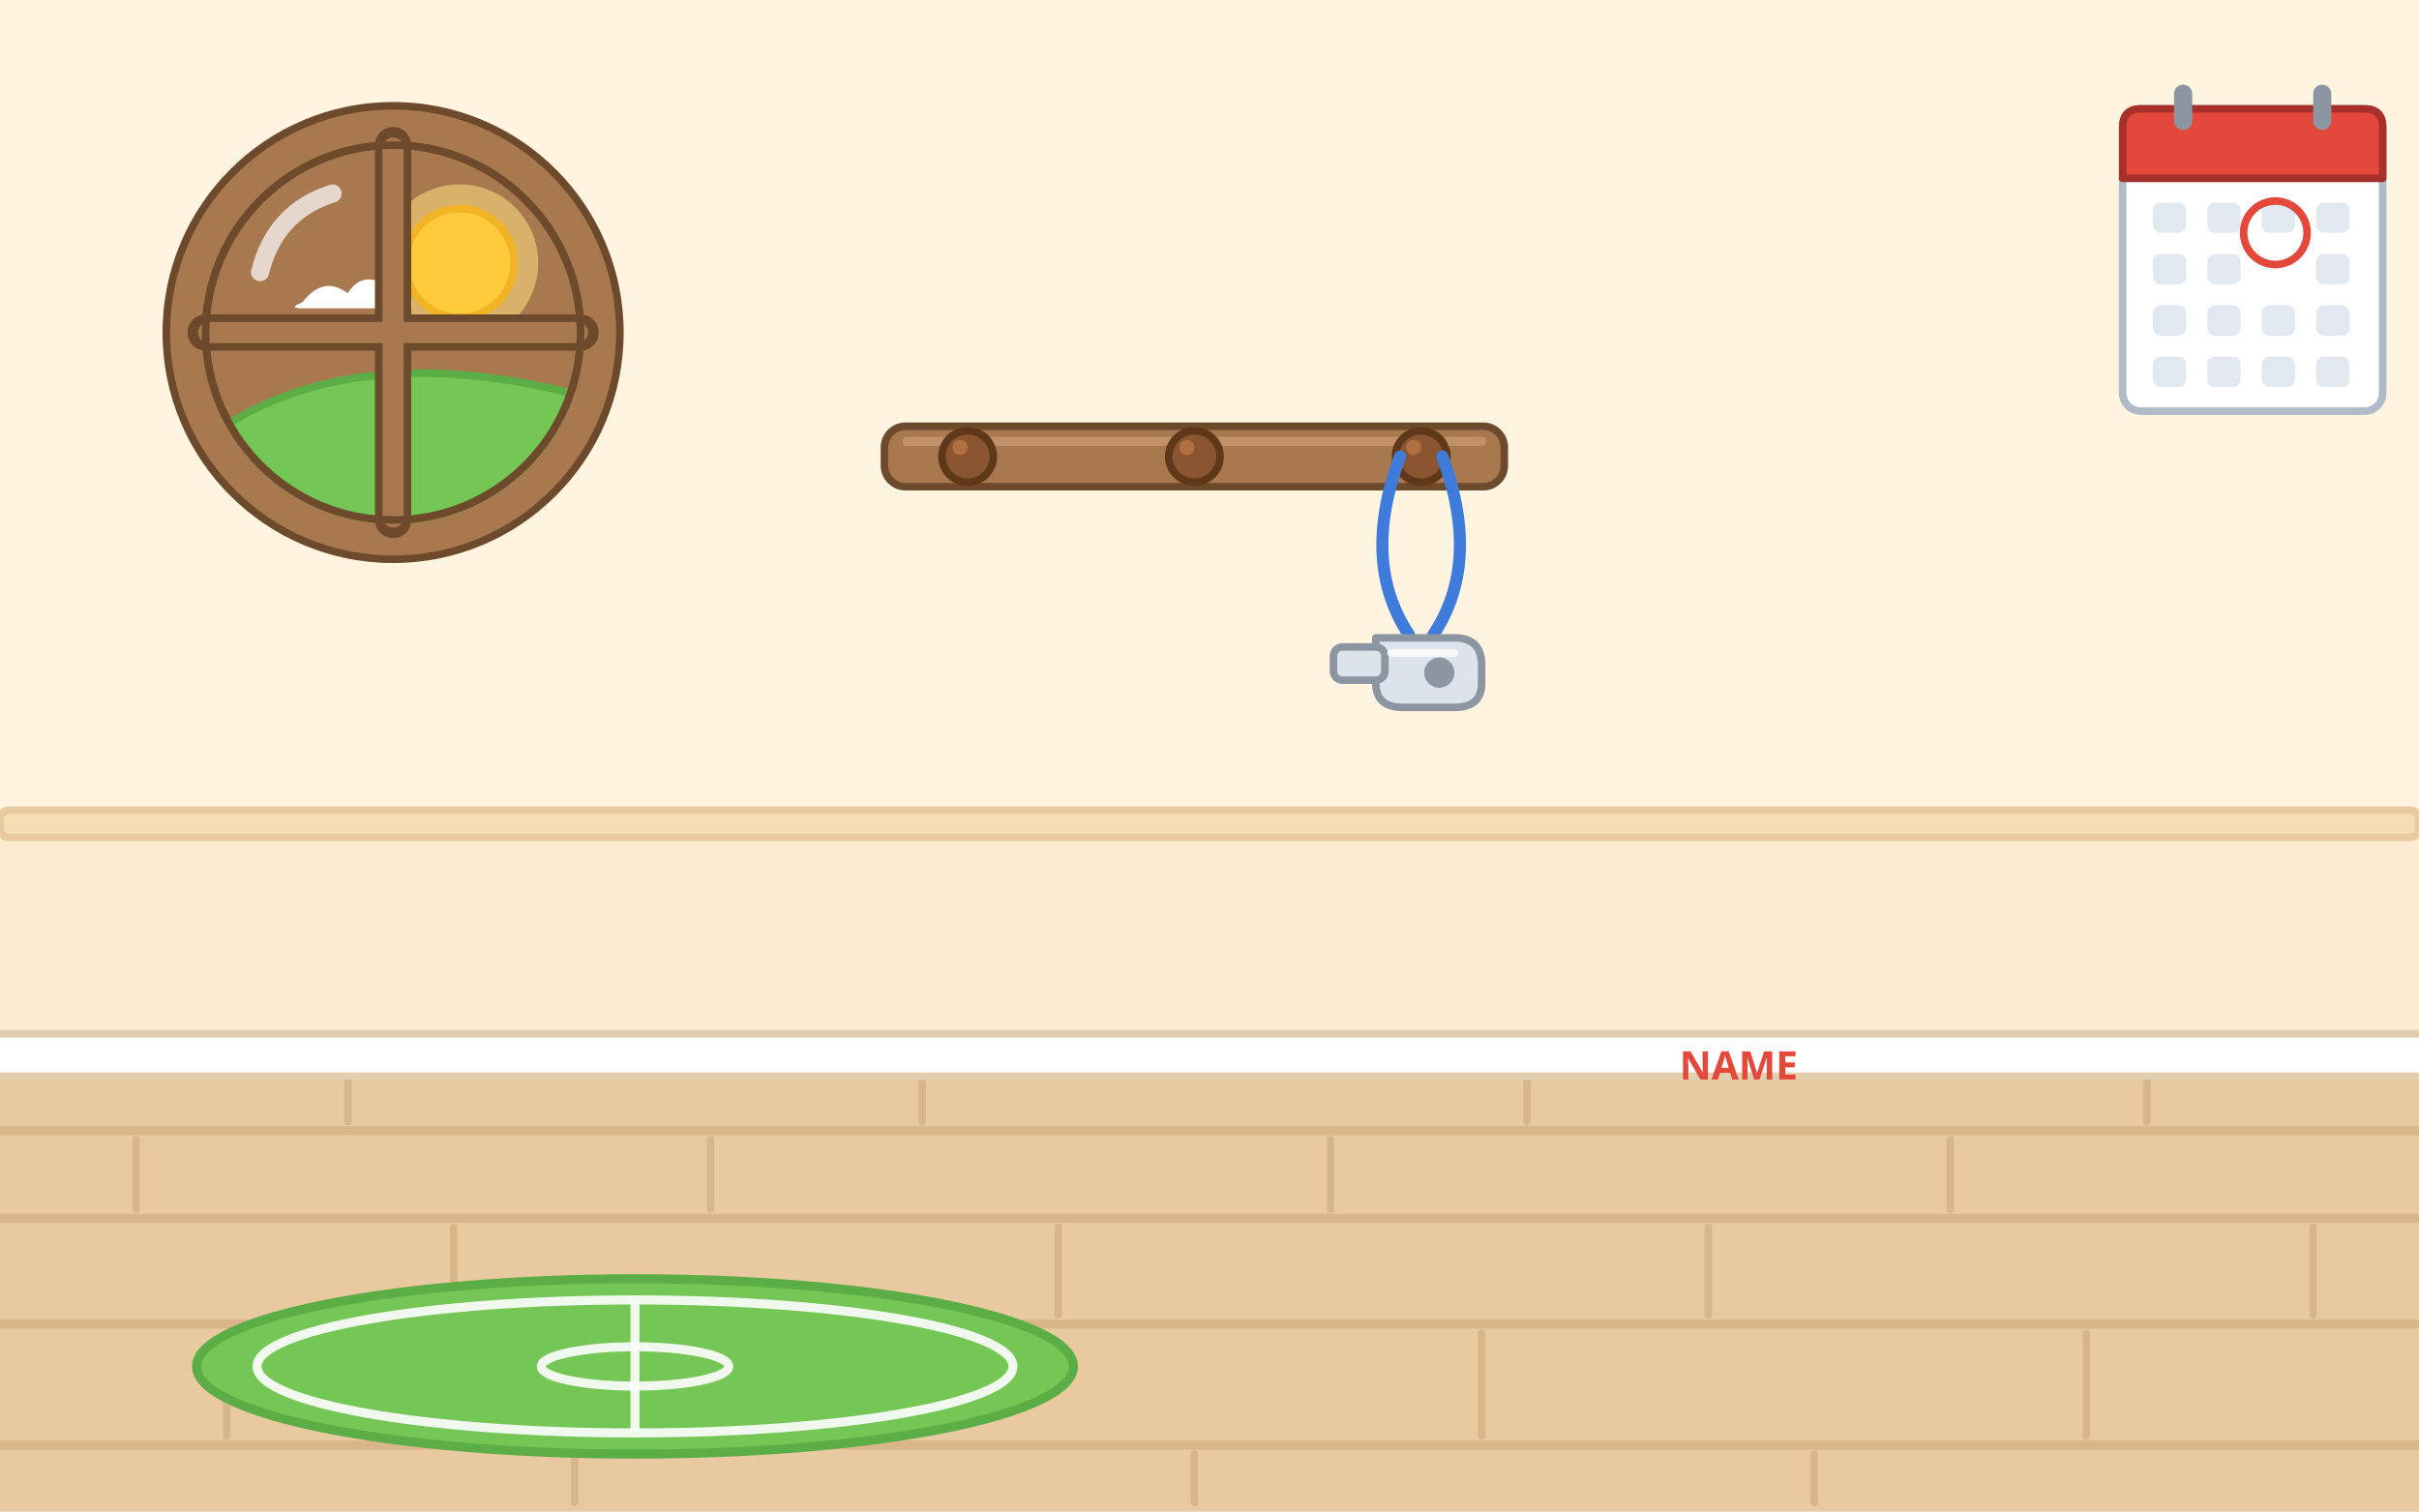
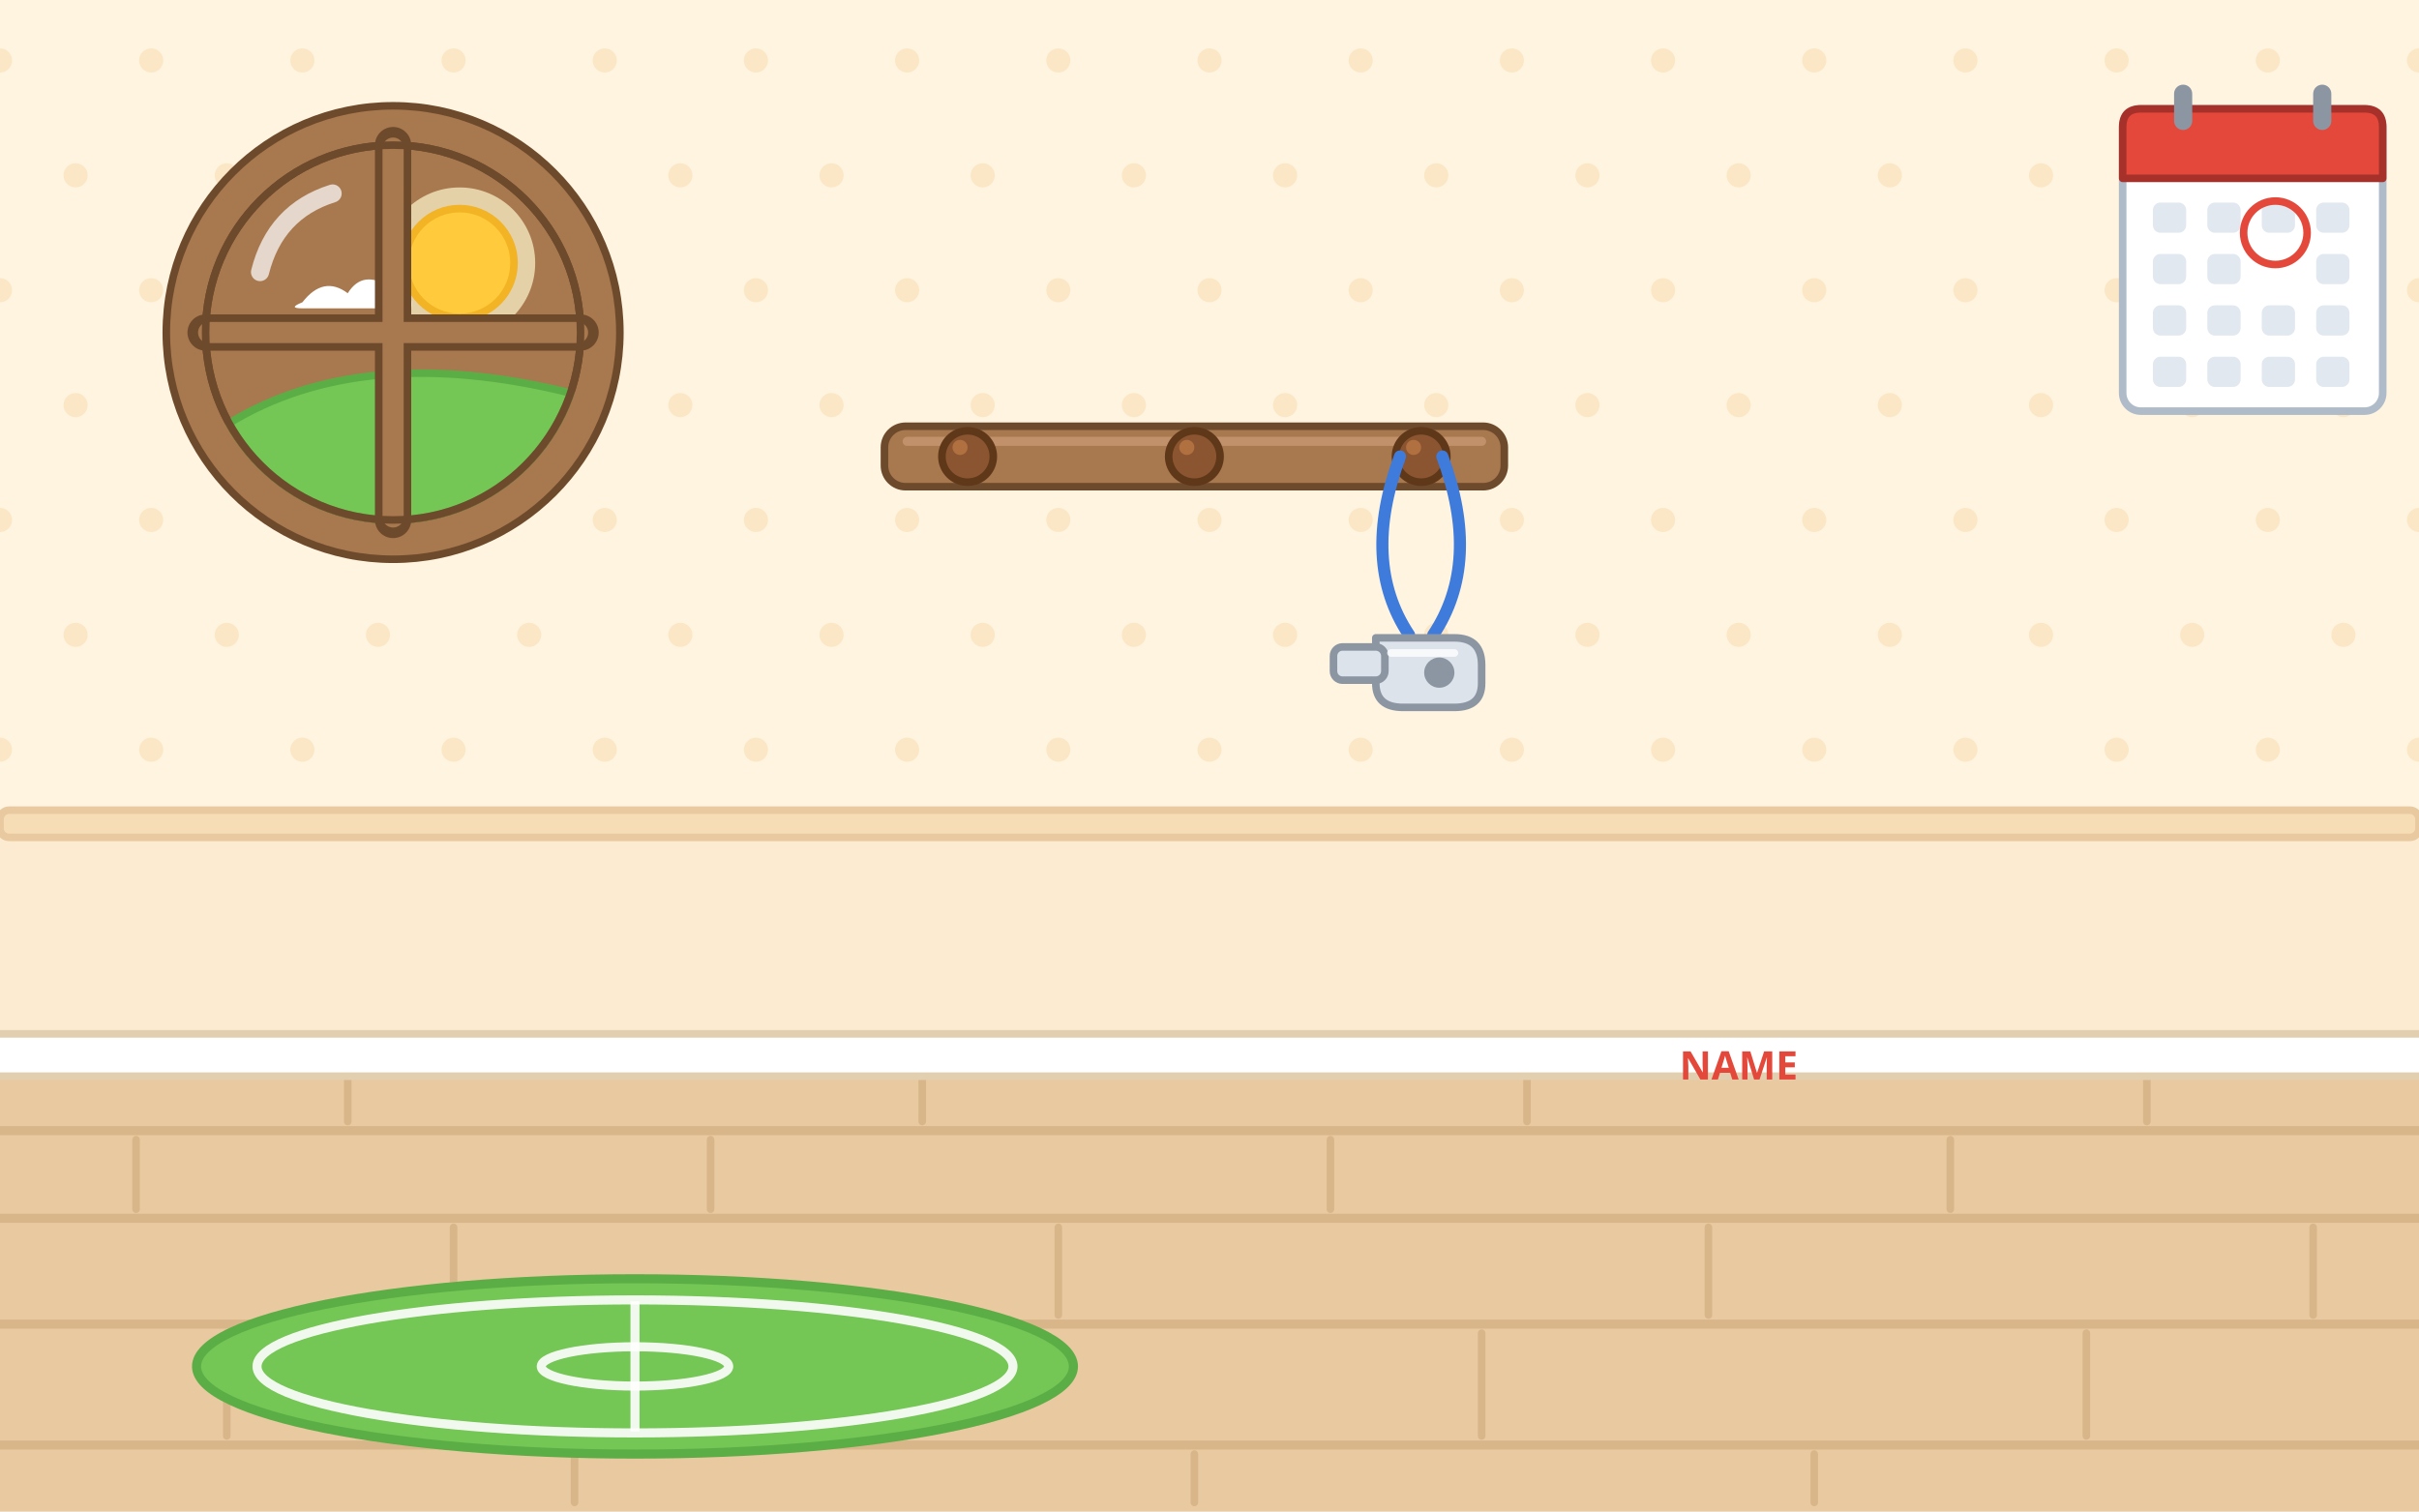
<svg xmlns="http://www.w3.org/2000/svg" viewBox="0 0 1600 1000" width="1600" height="1000">
  <g id="p2-room">
    <rect x="0" y="0" width="1600" height="700" fill="#FFF4E0" />
+     <g fill="#FBE7C6">
+       <circle cx="0" cy="40" r="8" />
+       <circle cx="100" cy="40" r="8" />
+       <circle cx="200" cy="40" r="8" />
+       <circle cx="300" cy="40" r="8" />
+       <circle cx="400" cy="40" r="8" />
+       <circle cx="500" cy="40" r="8" />
+       <circle cx="600" cy="40" r="8" />
+       <circle cx="700" cy="40" r="8" />
+       <circle cx="800" cy="40" r="8" />
+       <circle cx="900" cy="40" r="8" />
+       <circle cx="1000" cy="40" r="8" />
+       <circle cx="1100" cy="40" r="8" />
+       <circle cx="1200" cy="40" r="8" />
+       <circle cx="1300" cy="40" r="8" />
+       <circle cx="1400" cy="40" r="8" />
+       <circle cx="1500" cy="40" r="8" />
+       <circle cx="1600" cy="40" r="8" />
+       <circle cx="50" cy="116" r="8" />
+       <circle cx="150" cy="116" r="8" />
+       <circle cx="250" cy="116" r="8" />
+       <circle cx="350" cy="116" r="8" />
+       <circle cx="450" cy="116" r="8" />
+       <circle cx="550" cy="116" r="8" />
+       <circle cx="650" cy="116" r="8" />
+       <circle cx="750" cy="116" r="8" />
+       <circle cx="850" cy="116" r="8" />
+       <circle cx="950" cy="116" r="8" />
+       <circle cx="1050" cy="116" r="8" />
+       <circle cx="1150" cy="116" r="8" />
+       <circle cx="1250" cy="116" r="8" />
+       <circle cx="1350" cy="116" r="8" />
+       <circle cx="1450" cy="116" r="8" />
+       <circle cx="1550" cy="116" r="8" />
+       <circle cx="1650" cy="116" r="8" />
+       <circle cx="0" cy="192" r="8" />
+       <circle cx="100" cy="192" r="8" />
+       <circle cx="200" cy="192" r="8" />
+       <circle cx="300" cy="192" r="8" />
+       <circle cx="400" cy="192" r="8" />
+       <circle cx="500" cy="192" r="8" />
+       <circle cx="600" cy="192" r="8" />
+       <circle cx="700" cy="192" r="8" />
+       <circle cx="800" cy="192" r="8" />
+       <circle cx="900" cy="192" r="8" />
+       <circle cx="1000" cy="192" r="8" />
+       <circle cx="1100" cy="192" r="8" />
+       <circle cx="1200" cy="192" r="8" />
+       <circle cx="1300" cy="192" r="8" />
+       <circle cx="1400" cy="192" r="8" />
+       <circle cx="1500" cy="192" r="8" />
+       <circle cx="1600" cy="192" r="8" />
+       <circle cx="50" cy="268" r="8" />
+       <circle cx="150" cy="268" r="8" />
+       <circle cx="250" cy="268" r="8" />
+       <circle cx="350" cy="268" r="8" />
+       <circle cx="450" cy="268" r="8" />
+       <circle cx="550" cy="268" r="8" />
+       <circle cx="650" cy="268" r="8" />
+       <circle cx="750" cy="268" r="8" />
+       <circle cx="850" cy="268" r="8" />
+       <circle cx="950" cy="268" r="8" />
+       <circle cx="1050" cy="268" r="8" />
+       <circle cx="1150" cy="268" r="8" />
+       <circle cx="1250" cy="268" r="8" />
+       <circle cx="1350" cy="268" r="8" />
+       <circle cx="1450" cy="268" r="8" />
+       <circle cx="1550" cy="268" r="8" />
+       <circle cx="1650" cy="268" r="8" />
+       <circle cx="0" cy="344" r="8" />
+       <circle cx="100" cy="344" r="8" />
+       <circle cx="200" cy="344" r="8" />
+       <circle cx="300" cy="344" r="8" />
+       <circle cx="400" cy="344" r="8" />
+       <circle cx="500" cy="344" r="8" />
+       <circle cx="600" cy="344" r="8" />
+       <circle cx="700" cy="344" r="8" />
+       <circle cx="800" cy="344" r="8" />
+       <circle cx="900" cy="344" r="8" />
+       <circle cx="1000" cy="344" r="8" />
+       <circle cx="1100" cy="344" r="8" />
+       <circle cx="1200" cy="344" r="8" />
+       <circle cx="1300" cy="344" r="8" />
+       <circle cx="1400" cy="344" r="8" />
+       <circle cx="1500" cy="344" r="8" />
+       <circle cx="1600" cy="344" r="8" />
+       <circle cx="50" cy="420" r="8" />
+       <circle cx="150" cy="420" r="8" />
+       <circle cx="250" cy="420" r="8" />
+       <circle cx="350" cy="420" r="8" />
+       <circle cx="450" cy="420" r="8" />
+       <circle cx="550" cy="420" r="8" />
+       <circle cx="650" cy="420" r="8" />
+       <circle cx="750" cy="420" r="8" />
+       <circle cx="850" cy="420" r="8" />
+       <circle cx="950" cy="420" r="8" />
+       <circle cx="1050" cy="420" r="8" />
+       <circle cx="1150" cy="420" r="8" />
+       <circle cx="1250" cy="420" r="8" />
+       <circle cx="1350" cy="420" r="8" />
+       <circle cx="1450" cy="420" r="8" />
+       <circle cx="1550" cy="420" r="8" />
+       <circle cx="1650" cy="420" r="8" />
+       <circle cx="0" cy="496" r="8" />
+       <circle cx="100" cy="496" r="8" />
+       <circle cx="200" cy="496" r="8" />
+       <circle cx="300" cy="496" r="8" />
+       <circle cx="400" cy="496" r="8" />
+       <circle cx="500" cy="496" r="8" />
+       <circle cx="600" cy="496" r="8" />
+       <circle cx="700" cy="496" r="8" />
+       <circle cx="800" cy="496" r="8" />
+       <circle cx="900" cy="496" r="8" />
+       <circle cx="1000" cy="496" r="8" />
+       <circle cx="1100" cy="496" r="8" />
+       <circle cx="1200" cy="496" r="8" />
+       <circle cx="1300" cy="496" r="8" />
+       <circle cx="1400" cy="496" r="8" />
+       <circle cx="1500" cy="496" r="8" />
+       <circle cx="1600" cy="496" r="8" />
+     </g>
    <rect x="0" y="548" width="1600" height="152" fill="#FCEBD0" />
    <rect x="0" y="536" width="1600" height="18" rx="6" fill="#F6DDB6" stroke="#E8C9A0" stroke-width="5" />
    <rect x="0" y="700" width="1600" height="300" fill="#E8C9A0" />
    <path d="M0 748L1600 748M0 806L1600 806M0 876L1600 876M0 956L1600 956" stroke="#D9B68A" stroke-width="6" stroke-linecap="round" />
    <path d="M230 706L230 742M610 706L610 742M1010 706L1010 742M1420 706L1420 742M90 754L90 800M470 754L470 800M880 754L880 800M1290 754L1290 800M300 812L300 870M700 812L700 870M1130 812L1130 870M1530 812L1530 870M150 882L150 950M560 882L560 950M980 882L980 950M1380 882L1380 950M380 962L380 994M790 962L790 994M1200 962L1200 994" stroke="#D9B68A" stroke-width="5" stroke-linecap="round" />
    <rect x="-10" y="684" width="1620" height="28" fill="#FFFFFF" stroke="#E2CFAF" stroke-width="5" />
  </g>
  <g id="p2-window">
    <circle cx="260" cy="220" r="150" fill="#A8784F" stroke="#6E4A2C" stroke-width="5" />
    <circle cx="260" cy="220" r="150" fill="none" stroke="#C0916A" stroke-width="8" stroke-dasharray="40 30" opacity=".0" />
    <circle cx="260" cy="220" r="124" fill="url(#d-grad-sky)" stroke="#6E4A2C" stroke-width="5" />
-     <circle cx="304" cy="174" r="52" fill="#FFE27F" opacity=".55" />
+     <circle cx="304" cy="174" r="50" fill="#FFF6CC" opacity=".7" />
    <circle cx="304" cy="174" r="36" fill="#FFCB3D" stroke="#F2B324" stroke-width="5" />
    <path d="M151.5 280 Q240 226 377.4 260 A124 124 0 0 1 151.5 280 Z" fill="#74C655" stroke="#5BAE45" stroke-width="5" stroke-linejoin="round" />
    <path d="M200 200 q14 -18 30 -6 q10 -16 28 -4 q16 0 14 14 l-72 0 q-10 0 0 -4z" fill="#FFFFFF" />
    <path d="M260 96L260 344M136 220L384 220" stroke="#6E4A2C" stroke-width="24" stroke-linecap="round" />
    <path d="M260 98L260 342M138 220L382 220" stroke="#A8784F" stroke-width="14" stroke-linecap="round" />
    <circle cx="260" cy="220" r="124" fill="none" stroke="#6E4A2C" stroke-width="5" />
    <path d="M172 180 Q182 140 220 128" fill="none" stroke="#FFFFFF" stroke-width="12" stroke-linecap="round" opacity=".7" />
  </g>
  <g id="p2-calendar" transform="translate(1490 168)">
    <rect x="-86" y="-96" width="172" height="200" rx="12" fill="#FFFFFF" stroke="#AFBBC8" stroke-width="5" />
    <path d="M-86 -50 L-86 -84 Q-86 -96 -74 -96 L74 -96 Q86 -96 86 -84 L86 -50 Z" fill="#E4483A" stroke="#A6302A" stroke-width="5" stroke-linejoin="round" />
    <rect x="-52" y="-112" width="12" height="30" rx="6" fill="#8C96A3" />
    <rect x="40" y="-112" width="12" height="30" rx="6" fill="#8C96A3" />
    <rect x="-66" y="-34" width="22" height="20" rx="5" fill="#E2E8EF" />
    <rect x="-30" y="-34" width="22" height="20" rx="5" fill="#E2E8EF" />
    <rect x="6" y="-34" width="22" height="20" rx="5" fill="#E2E8EF" />
    <rect x="42" y="-34" width="22" height="20" rx="5" fill="#E2E8EF" />
    <rect x="-66" y="0" width="22" height="20" rx="5" fill="#E2E8EF" />
    <rect x="-30" y="0" width="22" height="20" rx="5" fill="#E2E8EF" />
    <rect x="42" y="0" width="22" height="20" rx="5" fill="#E2E8EF" />
    <rect x="-66" y="34" width="22" height="20" rx="5" fill="#E2E8EF" />
    <rect x="-30" y="34" width="22" height="20" rx="5" fill="#E2E8EF" />
    <rect x="6" y="34" width="22" height="20" rx="5" fill="#E2E8EF" />
    <rect x="42" y="34" width="22" height="20" rx="5" fill="#E2E8EF" />
    <rect x="-66" y="68" width="22" height="20" rx="5" fill="#E2E8EF" />
    <rect x="-30" y="68" width="22" height="20" rx="5" fill="#E2E8EF" />
    <rect x="6" y="68" width="22" height="20" rx="5" fill="#E2E8EF" />
    <rect x="42" y="68" width="22" height="20" rx="5" fill="#E2E8EF" />
    <use href="#d-ball" transform="translate(15 -14) scale(0.24)" />
    <circle cx="15" cy="-14" r="21" fill="none" stroke="#E4483A" stroke-width="5" />
  </g>
  <g id="p2-pegs">
    <rect x="585" y="282" width="410" height="40" rx="14" fill="#A8784F" stroke="#6E4A2C" stroke-width="5" />
    <path d="M600 292L980 292" stroke="#C0916A" stroke-width="6" stroke-linecap="round" />
    <circle cx="640" cy="302" r="17" fill="#8A5530" stroke="#5F3719" stroke-width="5" />
    <circle cx="635" cy="296" r="5" fill="#B0703F" />
    <circle cx="790" cy="302" r="17" fill="#8A5530" stroke="#5F3719" stroke-width="5" />
    <circle cx="785" cy="296" r="5" fill="#B0703F" />
    <circle cx="940" cy="302" r="17" fill="#8A5530" stroke="#5F3719" stroke-width="5" />
    <circle cx="935" cy="296" r="5" fill="#B0703F" />
  </g>
  <use href="#d-scarf-hang" transform="translate(790 302)" />
  <g id="p2-whistle" transform="translate(940 302)">
    <path d="M-14 0 Q-40 70 -8 118 M14 0 Q40 70 8 118" fill="none" stroke="#3E7BDB" stroke-width="8" stroke-linecap="round" />
    <path d="M-30 120 L22 120 Q40 120 40 138 L40 150 Q40 166 22 166 L-12 166 Q-30 166 -30 150 Z" fill="#DCE3EA" stroke="#8C96A3" stroke-width="5" stroke-linejoin="round" />
    <rect x="-58" y="126" width="34" height="22" rx="6" fill="#DCE3EA" stroke="#8C96A3" stroke-width="5" />
    <circle cx="12" cy="143" r="10" fill="#8C96A3" />
    <path d="M-20 130 L22 130" stroke="#FFFFFF" stroke-width="5" stroke-linecap="round" opacity=".8" />
  </g>
  <g id="p2-rug">
    <ellipse cx="420" cy="904" rx="290" ry="58" fill="#74C655" stroke="#5BAE45" stroke-width="6" />
    <ellipse cx="420" cy="904" rx="250" ry="44" fill="none" stroke="#FFFFFF" stroke-width="6" opacity=".9" />
    <ellipse cx="420" cy="904" rx="62" ry="13" fill="none" stroke="#FFFFFF" stroke-width="6" opacity=".9" />
    <path d="M420 861 L420 947" stroke="#FFFFFF" stroke-width="6" opacity=".9" />
  </g>
  <use href="#d-shadow" transform="translate(440 902) scale(1.3 1.1)" />
  <use href="#d-pebble" transform="translate(800 812) scale(1.1)" id="p2-pebble" />
  <use href="#d-boot" transform="translate(760 920) rotate(-6) scale(.9)" />
  <g id="p2-tiffin" transform="translate(400 900)">
    <use href="#d-tiffin-boot" />
    <use href="#d-ball" transform="translate(-150 -236)" />
    <use href="#d-tiffin-boot-paw" />
  </g>
  <use href="#d-shadow" transform="translate(1200 900) scale(2.1 1.3)" />
  <g transform="translate(1200 700)">
    <use href="#d-kitbag" />
  </g>
  <g id="p2-shirt-in">
    <g transform="translate(1150 752) scale(0.62)">
      <use href="#d-shirt-back" />
      <use href="#d-star" transform="translate(0 -75) scale(0.45)" class="sb-print-only" opacity=".25" />
    </g>
  </g>
  <use href="#d-socks" transform="translate(1302 818) rotate(-8) scale(.78)" />
  <g id="p2-flap" transform="translate(1200 700)">
    <use href="#d-kitbag-flap" />
  </g>
  <g id="p2-shirt-up">
    <g transform="translate(1150 752) scale(0.62)">
      <use href="#d-shirt-back" />
      <text id="p2-name" class="sb-name" data-form="plain" data-max-width="176" data-anim="write" x="0" y="-61" text-anchor="middle" font-family="Fredoka, Andika, sans-serif" font-weight="700" font-size="42" fill="#E4483A">NAME</text>
    </g>
  </g>
  <g id="p2-sparkles" class="sb-digital">
    <g class="sb-digital">
      <g class="sb-twinkle">
        <use href="#d-sparkle" transform="translate(960 250) scale(0.9)" />
      </g>
    </g>
    <g class="sb-digital">
      <g class="sb-twinkle">
        <use href="#d-sparkle" transform="translate(1440 330) scale(0.75)" />
      </g>
    </g>
    <g class="sb-digital">
      <g class="sb-twinkle">
        <use href="#d-sparkle" transform="translate(990 560) scale(0.6)" />
      </g>
    </g>
    <g class="sb-digital">
      <g class="sb-twinkle">
        <use href="#d-sparkle" transform="translate(1420 590) scale(0.55)" />
      </g>
    </g>
    <g class="sb-digital">
      <g class="sb-twinkle">
        <use href="#d-sparkle" transform="translate(1215 150) scale(0.6)" />
      </g>
    </g>
  </g>
</svg>
